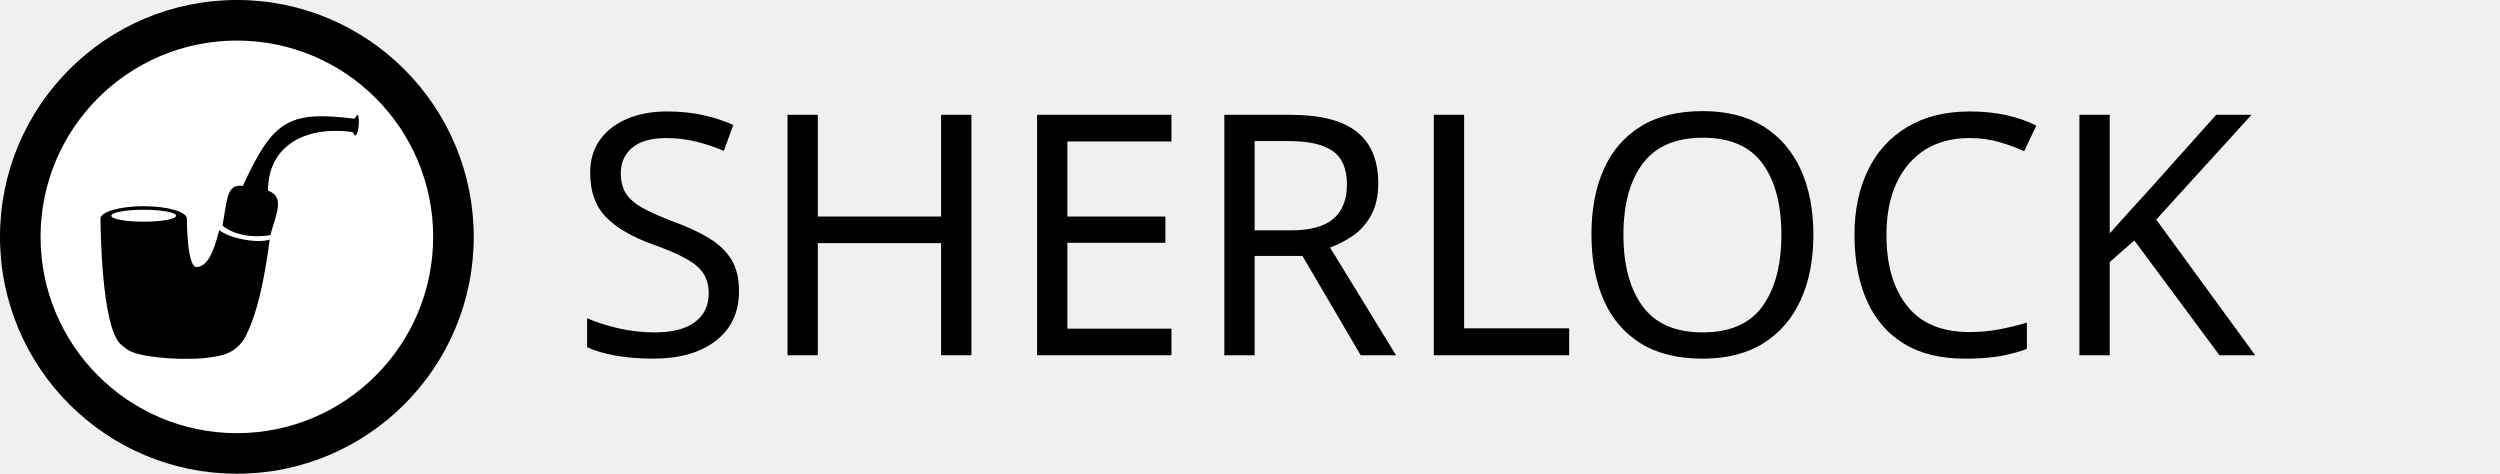
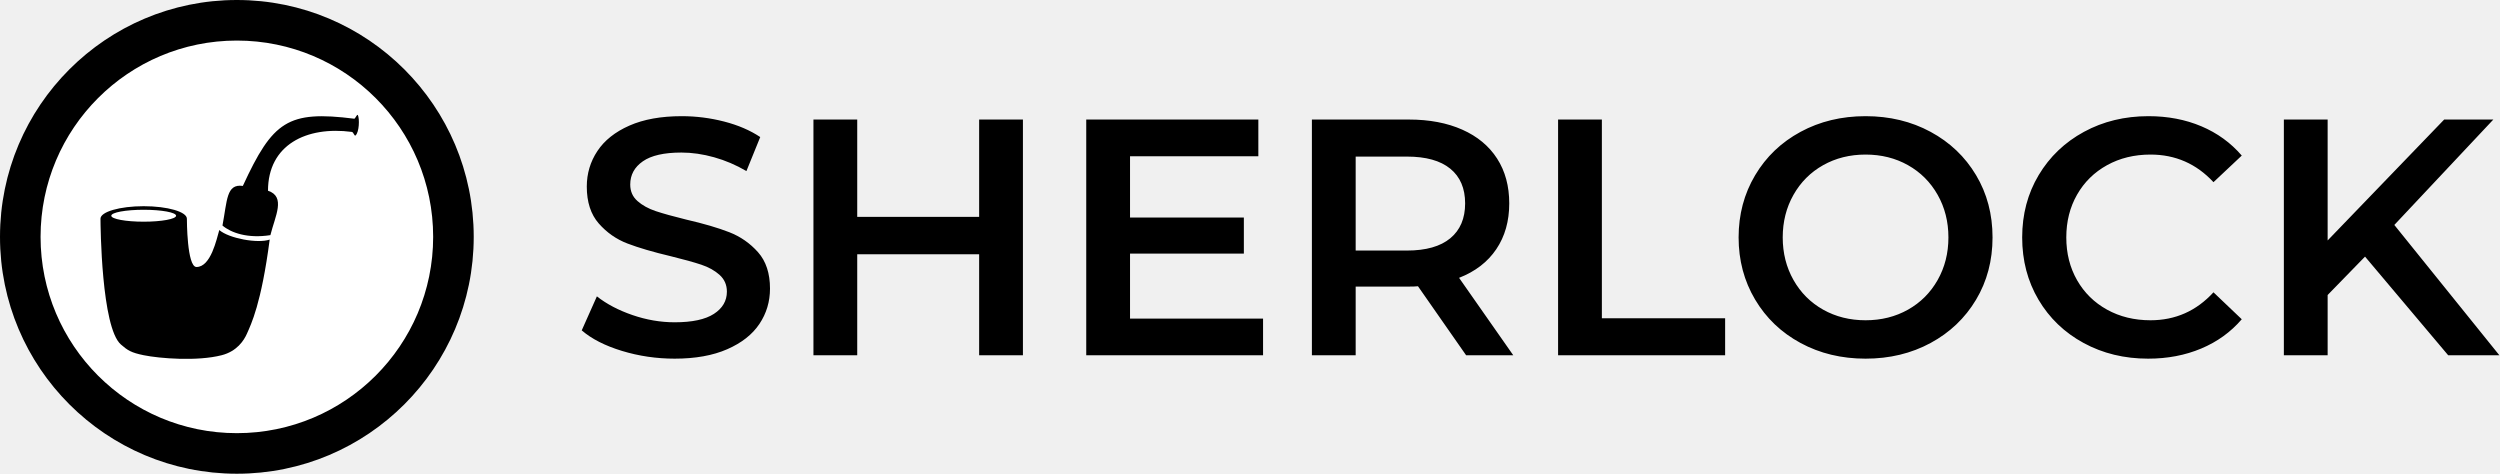
<svg xmlns="http://www.w3.org/2000/svg" width="1351px" height="256px" viewBox="0 0 1351 256" version="1.1">
  <g id="Page-1" stroke="none" stroke-width="1" fill="none" fill-rule="evenodd">
    <g id="Artboard" transform="translate(-53, -24)">
      <g id="logo-black" transform="translate(53, 24)">
        <g id="Group-3">
          <circle id="Oval" fill="#FFFFFF" cx="128.5" cy="128.5" r="116.5" />
          <path d="M146.121,127.066 C133.819,129.012 124.755,125.768 120.223,121.877 C122.813,108.256 122.28,99.191 131.23,100.472 C147.416,65.447 155.514,59.609 191.443,64.149 C191.977,64.217 192.962,61.405 193.386,62.203 C194.326,63.977 194.178,71.493 192.091,73.23 C191.539,73.689 191.017,71.399 190.148,71.284 C165.545,68.041 144.826,78.304 144.826,103.067 C154.538,106.31 148.711,116.688 146.121,127.066 Z M65.327,186.16 C54.788,176.925 54.303,121.928 54.303,118.192 C54.303,114.456 64.755,111.427 77.649,111.427 C90.542,111.427 100.994,114.456 100.994,118.192 C100.994,118.613 100.994,144.284 106.182,144.284 C113.964,144.284 117.061,129.184 118.503,124.312 C123.691,128.822 139.254,131.721 145.74,129.466 C141.201,164.256 135.68,175.221 133.419,180.362 C131.805,184.029 128.023,189.843 119.8,191.959 C106.557,195.366 86.179,193.706 77.649,191.959 C70.949,190.586 69.004,189.382 65.327,186.16 Z M77.649,119.802 C87.319,119.802 95.158,118.36 95.158,116.581 C95.158,114.802 87.319,113.36 77.649,113.36 C67.979,113.36 60.139,114.802 60.139,116.581 C60.139,118.36 67.979,119.802 77.649,119.802 Z M128,256 C198.692,256 256,198.692 256,128 C256,57.308 198.692,0 128,0 C57.308,0 0,57.308 0,128 C0,198.692 57.308,256 128,256 Z M128,234.077 C186.585,234.077 234.077,186.585 234.077,128 C234.077,69.415 186.585,21.923 128,21.923 C69.415,21.923 21.923,69.415 21.923,128 C21.923,186.585 69.415,234.077 128,234.077 Z" id="Combined-Shape" fill="#000000" />
        </g>
-         <text id="SHERLOCK" font-family="Montserrat-SemiBold, Montserrat" font-size="182" font-weight="500" fill="#000000">
-           <tspan x="308" y="192">SHERLOCK</tspan>
-         </text>
+         <path d="M364.602,193.82 C354.774,193.82 345.28,192.425 336.119,189.634 C326.958,186.843 319.709,183.143 314.37,178.532 L322.56,160.15 C327.777,164.275 334.178,167.642 341.761,170.251 C349.344,172.86 356.958,174.164 364.602,174.164 C374.066,174.164 381.134,172.647 385.805,169.614 C390.476,166.581 392.812,162.577 392.812,157.602 C392.812,153.962 391.508,150.959 388.899,148.593 C386.29,146.227 382.984,144.377 378.98,143.042 C374.976,141.707 369.516,140.191 362.6,138.492 C352.893,136.187 345.037,133.881 339.031,131.576 C333.025,129.271 327.868,125.661 323.561,120.747 C319.254,115.833 317.1,109.19 317.1,100.818 C317.1,93.781 319.011,87.38 322.833,81.617 C326.655,75.854 332.418,71.273 340.123,67.876 C347.828,64.479 357.261,62.78 368.424,62.78 C376.189,62.78 383.833,63.751 391.356,65.692 C398.879,67.633 405.37,70.424 410.83,74.064 L403.368,92.446 C397.787,89.17 391.963,86.683 385.896,84.984 C379.829,83.285 373.945,82.436 368.242,82.436 C358.899,82.436 351.953,84.013 347.403,87.168 C342.853,90.323 340.578,94.509 340.578,99.726 C340.578,103.366 341.882,106.339 344.491,108.644 C347.1,110.949 350.406,112.769 354.41,114.104 C358.414,115.439 363.874,116.955 370.79,118.654 C380.254,120.838 388.019,123.113 394.086,125.479 C400.153,127.845 405.34,131.455 409.647,136.308 C413.954,141.161 416.108,147.713 416.108,155.964 C416.108,163.001 414.197,169.371 410.375,175.074 C406.553,180.777 400.759,185.327 392.994,188.724 C385.229,192.121 375.765,193.82 364.602,193.82 Z M529.13,117.198 L529.13,64.6 L552.79,64.6 L552.79,192 L529.13,192 L529.13,137.4 L463.246,137.4 L463.246,192 L439.586,192 L439.586,64.6 L463.246,64.6 L463.246,117.198 L529.13,117.198 Z M610.666,137.036 L610.666,172.162 L682.556,172.162 L682.556,192 L587.006,192 L587.006,64.6 L680.008,64.6 L680.008,84.438 L610.666,84.438 L610.666,117.562 L672.182,117.562 L672.182,137.036 L610.666,137.036 Z M817.782,192 L792.302,192 L766.276,154.69 C765.184,154.811 763.546,154.872 761.362,154.872 L732.606,154.872 L732.606,192 L708.946,192 L708.946,64.6 L761.362,64.6 C772.403,64.6 782.019,66.42 790.209,70.06 C798.399,73.7 804.678,78.917 809.046,85.712 C813.414,92.507 815.598,100.575 815.598,109.918 C815.598,119.503 813.262,127.754 808.591,134.67 C803.92,141.586 797.216,146.743 788.48,150.14 L817.782,192 Z M791.756,109.918 C791.756,101.789 789.087,95.54 783.748,91.172 C778.409,86.804 770.583,84.62 760.27,84.62 L732.606,84.62 L732.606,135.398 L760.27,135.398 C770.583,135.398 778.409,133.184 783.748,128.755 C789.087,124.326 791.756,118.047 791.756,109.918 Z M932.26,192 L841.988,192 L841.988,64.6 L865.648,64.6 L865.648,171.98 L932.26,171.98 L932.26,192 Z M1008.154,193.82 C995.171,193.82 983.463,190.999 973.028,185.357 C962.593,179.715 954.403,171.889 948.458,161.879 C942.513,151.869 939.54,140.676 939.54,128.3 C939.54,115.924 942.513,104.731 948.458,94.721 C954.403,84.711 962.593,76.885 973.028,71.243 C983.463,65.601 995.171,62.78 1008.154,62.78 C1021.137,62.78 1032.845,65.601 1043.28,71.243 C1053.715,76.885 1061.905,84.681 1067.85,94.63 C1073.795,104.579 1076.768,115.803 1076.768,128.3 C1076.768,140.797 1073.795,152.021 1067.85,161.97 C1061.905,171.919 1053.715,179.715 1043.28,185.357 C1032.845,190.999 1021.137,193.82 1008.154,193.82 Z M1008.154,173.072 C1016.647,173.072 1024.291,171.161 1031.086,167.339 C1037.881,163.517 1043.219,158.178 1047.102,151.323 C1050.985,144.468 1052.926,136.793 1052.926,128.3 C1052.926,119.807 1050.985,112.132 1047.102,105.277 C1043.219,98.422 1037.881,93.083 1031.086,89.261 C1024.291,85.439 1016.647,83.528 1008.154,83.528 C999.661,83.528 992.017,85.439 985.222,89.261 C978.427,93.083 973.089,98.422 969.206,105.277 C965.323,112.132 963.382,119.807 963.382,128.3 C963.382,136.793 965.323,144.468 969.206,151.323 C973.089,158.178 978.427,163.517 985.222,167.339 C992.017,171.161 999.661,173.072 1008.154,173.072 Z M1160.852,193.82 C1147.991,193.82 1136.373,190.999 1125.999,185.357 C1115.625,179.715 1107.496,171.919 1101.611,161.97 C1095.726,152.021 1092.784,140.797 1092.784,128.3 C1092.784,115.803 1095.757,104.579 1101.702,94.63 C1107.647,84.681 1115.807,76.885 1126.181,71.243 C1136.555,65.601 1148.173,62.78 1161.034,62.78 C1171.469,62.78 1180.993,64.6 1189.608,68.24 C1198.223,71.88 1205.503,77.158 1211.448,84.074 L1196.16,98.452 C1186.939,88.503 1175.594,83.528 1162.126,83.528 C1153.39,83.528 1145.564,85.439 1138.648,89.261 C1131.732,93.083 1126.333,98.391 1122.45,105.186 C1118.567,111.981 1116.626,119.685 1116.626,128.3 C1116.626,136.915 1118.567,144.619 1122.45,151.414 C1126.333,158.209 1131.732,163.517 1138.648,167.339 C1145.564,171.161 1153.39,173.072 1162.126,173.072 C1175.594,173.072 1186.939,168.037 1196.16,157.966 L1211.448,172.526 C1205.503,179.442 1198.192,184.72 1189.517,188.36 C1180.842,192 1171.287,193.82 1160.852,193.82 Z M1350.678,192 L1323.014,192 L1278.06,138.674 L1257.858,159.422 L1257.858,192 L1234.198,192 L1234.198,64.6 L1257.858,64.6 L1257.858,129.938 L1320.83,64.6 L1347.402,64.6 L1293.894,121.566 L1350.678,192 Z" id="Combined-Shape" fill="#000000" />
      </g>
    </g>
  </g>
</svg>
